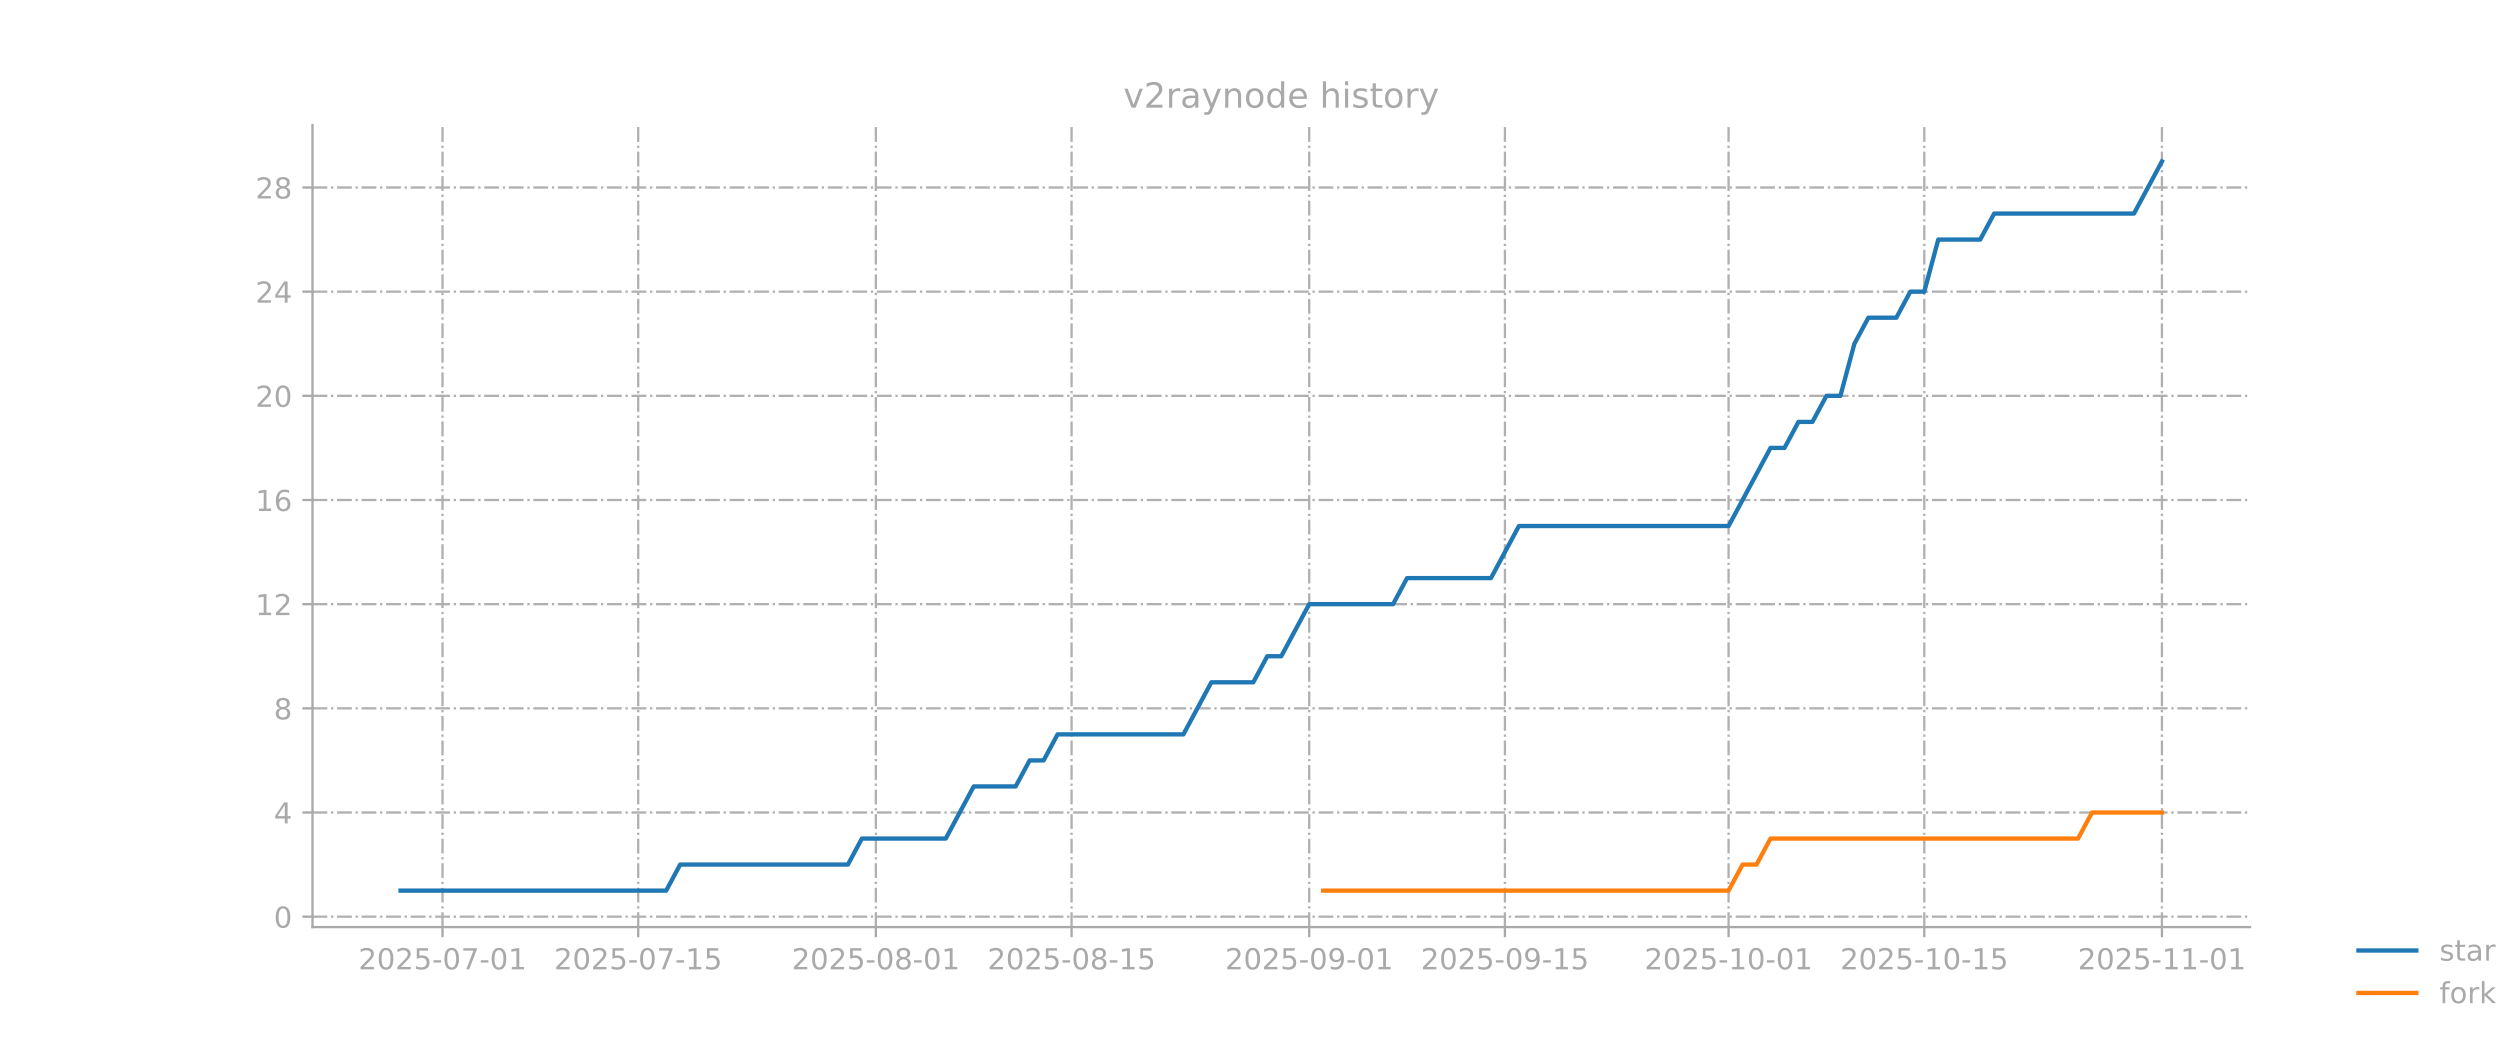
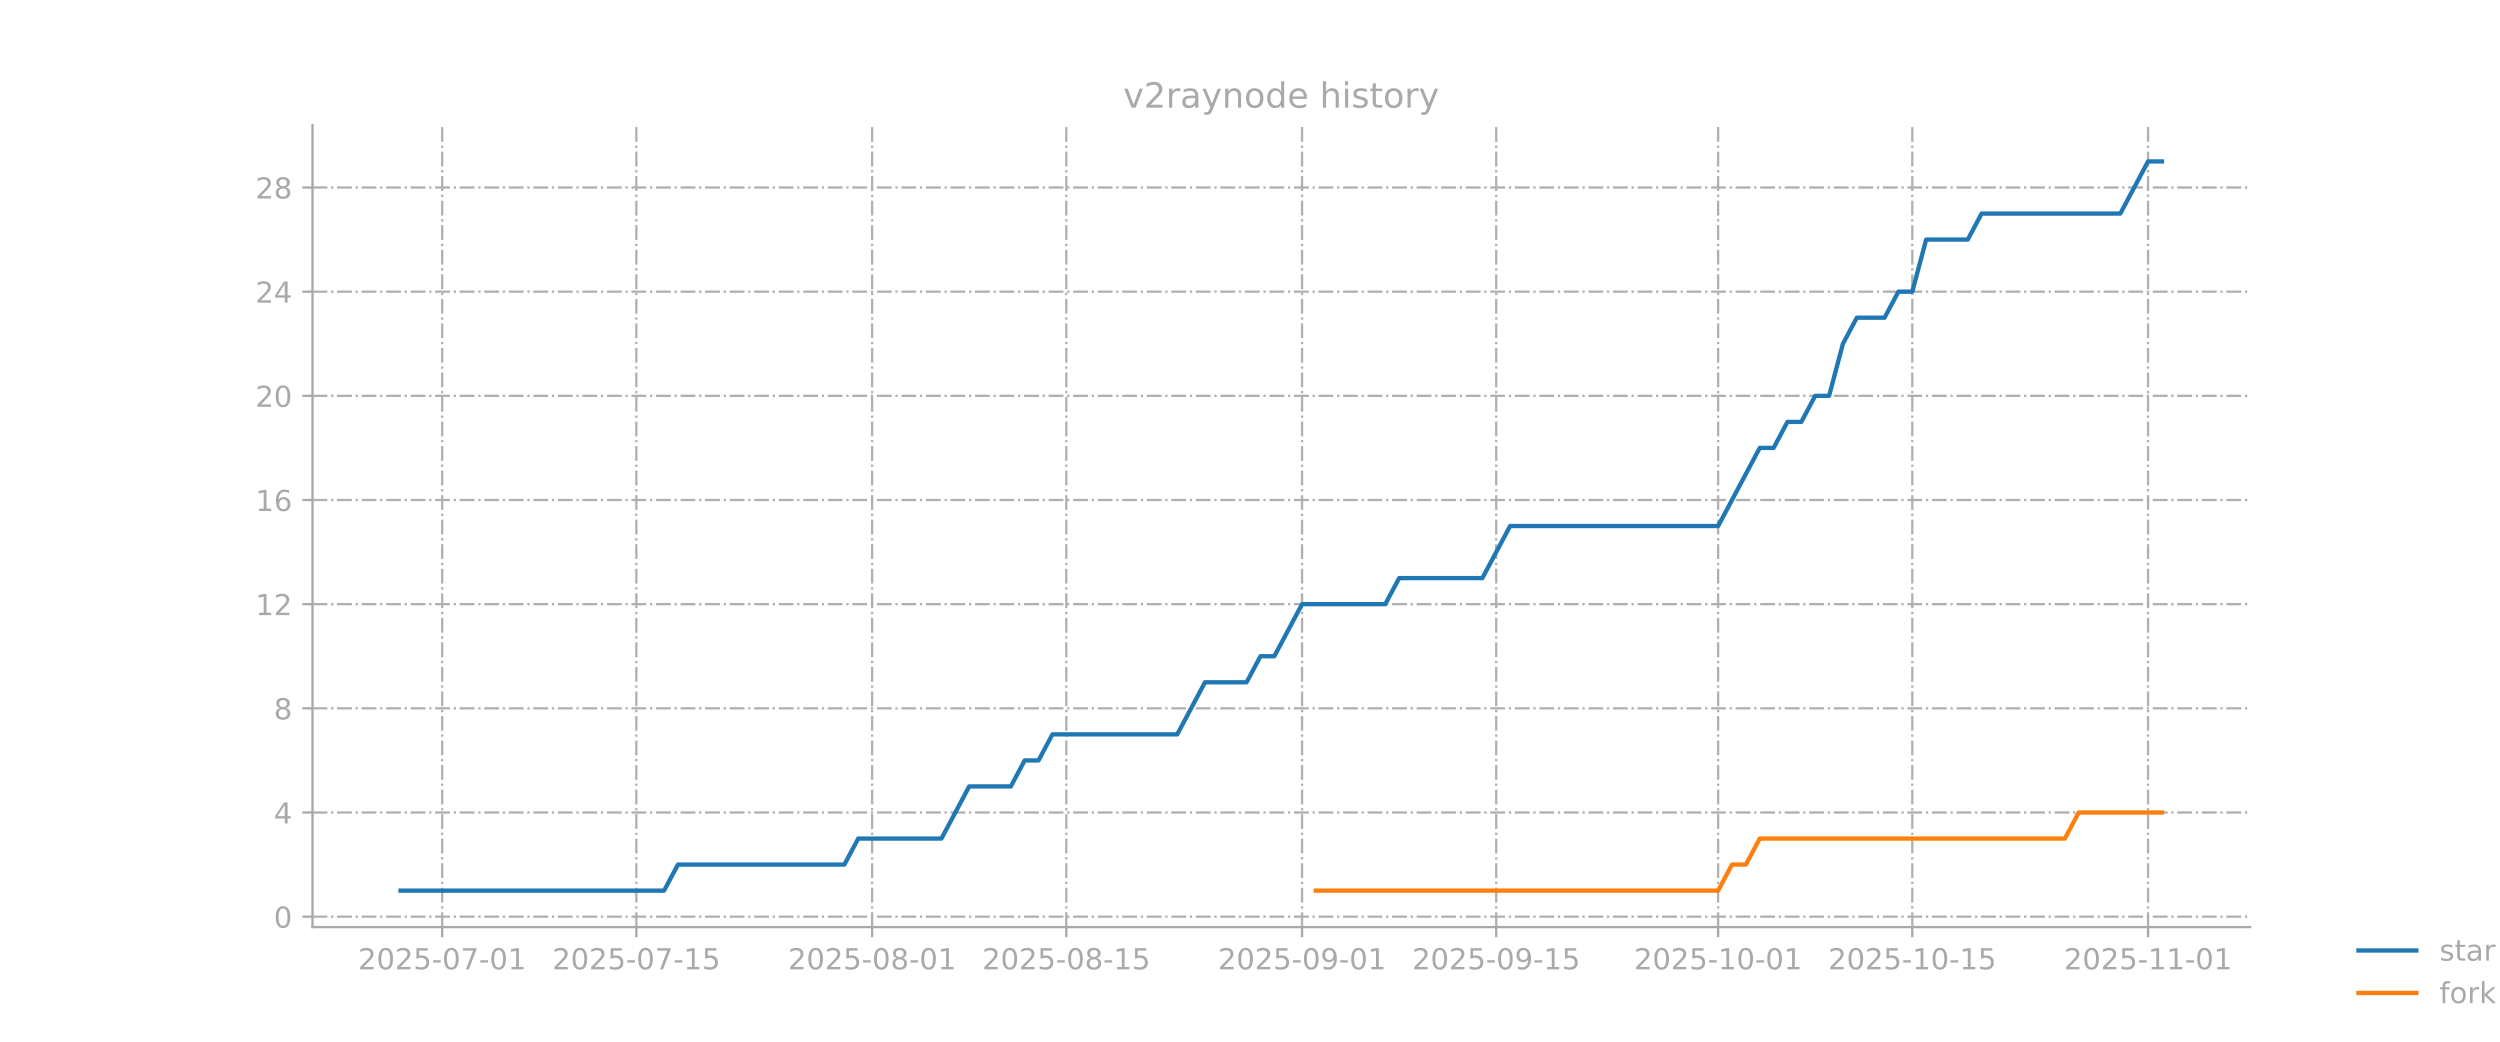
<svg xmlns="http://www.w3.org/2000/svg" xmlns:xlink="http://www.w3.org/1999/xlink" width="864pt" height="360pt" viewBox="0 0 864 360" version="1.1">
  <defs>
    <style type="text/css">*{stroke-linejoin: round; stroke-linecap: butt}</style>
  </defs>
  <g id="figure_1">
    <g id="patch_1">
      <path d="M 0 360  L 864 360  L 864 0  L 0 0  L 0 360  z " style="fill: none; opacity: 0" />
    </g>
    <g id="axes_1">
      <g id="patch_2">
        <path d="M 108 320.4  L 777.6 320.4  L 777.6 43.2  L 108 43.2  L 108 320.4  z " style="fill: none; opacity: 0" />
      </g>
      <g id="matplotlib.axis_1">
        <g id="xtick_1">
          <g id="line2d_1">
-             <path d="M 152.93 320.4  L 152.93 43.2  " clip-path="url(#p5adaa54eaa)" style="fill: none; stroke-dasharray: 5.12,1.28,0.8,1.28; stroke-dashoffset: 0; stroke: #b0b0b0; stroke-width: 0.8" />
+             <path d="M 152.816 320.4  L 152.816 43.2  " clip-path="url(#pbcb3f5945a)" style="fill: none; stroke-dasharray: 5.12,1.28,0.8,1.28; stroke-dashoffset: 0; stroke: #b0b0b0; stroke-width: 0.8" />
          </g>
          <g id="line2d_2">
            <defs>
-               <path id="m285ae5fb10" d="M 0 0  L 0 3.5  " style="stroke: #a9a9a9; stroke-width: 0.8" />
+               <path id="mb97333be01" d="M 0 0  L 0 3.5  " style="stroke: #a9a9a9; stroke-width: 0.8" />
            </defs>
            <g>
-               <use xlink:href="#m285ae5fb10" x="152.93" y="320.4" style="fill: #a9a9a9; stroke: #a9a9a9; stroke-width: 0.8" />
+               <use xlink:href="#mb97333be01" x="152.816" y="320.4" style="fill: #a9a9a9; stroke: #a9a9a9; stroke-width: 0.8" />
            </g>
          </g>
          <g id="text_1">
-             <g style="fill: #a9a9a9" transform="translate(123.8721 334.9984) scale(0.1 -0.1)">
+             <g style="fill: #a9a9a9" transform="translate(123.7579 334.9984) scale(0.1 -0.1)">
              <defs>
                <path id="DejaVuSans-32" d="M 1228 531  L 3431 531  L 3431 0  L 469 0  L 469 531  Q 828 903 1448 1529  Q 2069 2156 2228 2338  Q 2531 2678 2651 2914  Q 2772 3150 2772 3378  Q 2772 3750 2511 3984  Q 2250 4219 1831 4219  Q 1534 4219 1204 4116  Q 875 4013 500 3803  L 500 4441  Q 881 4594 1212 4672  Q 1544 4750 1819 4750  Q 2544 4750 2975 4387  Q 3406 4025 3406 3419  Q 3406 3131 3298 2873  Q 3191 2616 2906 2266  Q 2828 2175 2409 1742  Q 1991 1309 1228 531  z " transform="scale(0.015625)" />
                <path id="DejaVuSans-30" d="M 2034 4250  Q 1547 4250 1301 3770  Q 1056 3291 1056 2328  Q 1056 1369 1301 889  Q 1547 409 2034 409  Q 2525 409 2770 889  Q 3016 1369 3016 2328  Q 3016 3291 2770 3770  Q 2525 4250 2034 4250  z M 2034 4750  Q 2819 4750 3233 4129  Q 3647 3509 3647 2328  Q 3647 1150 3233 529  Q 2819 -91 2034 -91  Q 1250 -91 836 529  Q 422 1150 422 2328  Q 422 3509 836 4129  Q 1250 4750 2034 4750  z " transform="scale(0.015625)" />
                <path id="DejaVuSans-35" d="M 691 4666  L 3169 4666  L 3169 4134  L 1269 4134  L 1269 2991  Q 1406 3038 1543 3061  Q 1681 3084 1819 3084  Q 2600 3084 3056 2656  Q 3513 2228 3513 1497  Q 3513 744 3044 326  Q 2575 -91 1722 -91  Q 1428 -91 1123 -41  Q 819 9 494 109  L 494 744  Q 775 591 1075 516  Q 1375 441 1709 441  Q 2250 441 2565 725  Q 2881 1009 2881 1497  Q 2881 1984 2565 2268  Q 2250 2553 1709 2553  Q 1456 2553 1204 2497  Q 953 2441 691 2322  L 691 4666  z " transform="scale(0.015625)" />
                <path id="DejaVuSans-2d" d="M 313 2009  L 1997 2009  L 1997 1497  L 313 1497  L 313 2009  z " transform="scale(0.015625)" />
                <path id="DejaVuSans-37" d="M 525 4666  L 3525 4666  L 3525 4397  L 1831 0  L 1172 0  L 2766 4134  L 525 4134  L 525 4666  z " transform="scale(0.015625)" />
                <path id="DejaVuSans-31" d="M 794 531  L 1825 531  L 1825 4091  L 703 3866  L 703 4441  L 1819 4666  L 2450 4666  L 2450 531  L 3481 531  L 3481 0  L 794 0  L 794 531  z " transform="scale(0.015625)" />
              </defs>
              <use xlink:href="#DejaVuSans-32" />
              <use xlink:href="#DejaVuSans-30" transform="translate(63.62305 0)" />
              <use xlink:href="#DejaVuSans-32" transform="translate(127.2461 0)" />
              <use xlink:href="#DejaVuSans-35" transform="translate(190.8691 0)" />
              <use xlink:href="#DejaVuSans-2d" transform="translate(254.4922 0)" />
              <use xlink:href="#DejaVuSans-30" transform="translate(290.5762 0)" />
              <use xlink:href="#DejaVuSans-37" transform="translate(354.1992 0)" />
              <use xlink:href="#DejaVuSans-2d" transform="translate(417.8223 0)" />
              <use xlink:href="#DejaVuSans-30" transform="translate(453.9062 0)" />
              <use xlink:href="#DejaVuSans-31" transform="translate(517.5293 0)" />
            </g>
          </g>
        </g>
        <g id="xtick_2">
          <g id="line2d_3">
-             <path d="M 220.566 320.4  L 220.566 43.2  " clip-path="url(#p5adaa54eaa)" style="fill: none; stroke-dasharray: 5.12,1.28,0.8,1.28; stroke-dashoffset: 0; stroke: #b0b0b0; stroke-width: 0.8" />
+             <path d="M 219.92 320.4  L 219.92 43.2  " clip-path="url(#pbcb3f5945a)" style="fill: none; stroke-dasharray: 5.12,1.28,0.8,1.28; stroke-dashoffset: 0; stroke: #b0b0b0; stroke-width: 0.8" />
          </g>
          <g id="line2d_4">
            <g>
-               <use xlink:href="#m285ae5fb10" x="220.566" y="320.4" style="fill: #a9a9a9; stroke: #a9a9a9; stroke-width: 0.8" />
+               <use xlink:href="#mb97333be01" x="219.92" y="320.4" style="fill: #a9a9a9; stroke: #a9a9a9; stroke-width: 0.8" />
            </g>
          </g>
          <g id="text_2">
-             <g style="fill: #a9a9a9" transform="translate(191.5084 334.9984) scale(0.1 -0.1)">
+             <g style="fill: #a9a9a9" transform="translate(190.8617 334.9984) scale(0.1 -0.1)">
              <use xlink:href="#DejaVuSans-32" />
              <use xlink:href="#DejaVuSans-30" transform="translate(63.62305 0)" />
              <use xlink:href="#DejaVuSans-32" transform="translate(127.2461 0)" />
              <use xlink:href="#DejaVuSans-35" transform="translate(190.8691 0)" />
              <use xlink:href="#DejaVuSans-2d" transform="translate(254.4922 0)" />
              <use xlink:href="#DejaVuSans-30" transform="translate(290.5762 0)" />
              <use xlink:href="#DejaVuSans-37" transform="translate(354.1992 0)" />
              <use xlink:href="#DejaVuSans-2d" transform="translate(417.8223 0)" />
              <use xlink:href="#DejaVuSans-31" transform="translate(453.9062 0)" />
              <use xlink:href="#DejaVuSans-35" transform="translate(517.5293 0)" />
            </g>
          </g>
        </g>
        <g id="xtick_3">
          <g id="line2d_5">
-             <path d="M 302.696 320.4  L 302.696 43.2  " clip-path="url(#p5adaa54eaa)" style="fill: none; stroke-dasharray: 5.12,1.28,0.8,1.28; stroke-dashoffset: 0; stroke: #b0b0b0; stroke-width: 0.8" />
+             <path d="M 301.403 320.4  L 301.403 43.2  " clip-path="url(#pbcb3f5945a)" style="fill: none; stroke-dasharray: 5.12,1.28,0.8,1.28; stroke-dashoffset: 0; stroke: #b0b0b0; stroke-width: 0.8" />
          </g>
          <g id="line2d_6">
            <g>
-               <use xlink:href="#m285ae5fb10" x="302.696" y="320.4" style="fill: #a9a9a9; stroke: #a9a9a9; stroke-width: 0.8" />
+               <use xlink:href="#mb97333be01" x="301.403" y="320.4" style="fill: #a9a9a9; stroke: #a9a9a9; stroke-width: 0.8" />
            </g>
          </g>
          <g id="text_3">
-             <g style="fill: #a9a9a9" transform="translate(273.6383 334.9984) scale(0.1 -0.1)">
+             <g style="fill: #a9a9a9" transform="translate(272.3449 334.9984) scale(0.1 -0.1)">
              <defs>
                <path id="DejaVuSans-38" d="M 2034 2216  Q 1584 2216 1326 1975  Q 1069 1734 1069 1313  Q 1069 891 1326 650  Q 1584 409 2034 409  Q 2484 409 2743 651  Q 3003 894 3003 1313  Q 3003 1734 2745 1975  Q 2488 2216 2034 2216  z M 1403 2484  Q 997 2584 770 2862  Q 544 3141 544 3541  Q 544 4100 942 4425  Q 1341 4750 2034 4750  Q 2731 4750 3128 4425  Q 3525 4100 3525 3541  Q 3525 3141 3298 2862  Q 3072 2584 2669 2484  Q 3125 2378 3379 2068  Q 3634 1759 3634 1313  Q 3634 634 3220 271  Q 2806 -91 2034 -91  Q 1263 -91 848 271  Q 434 634 434 1313  Q 434 1759 690 2068  Q 947 2378 1403 2484  z M 1172 3481  Q 1172 3119 1398 2916  Q 1625 2713 2034 2713  Q 2441 2713 2670 2916  Q 2900 3119 2900 3481  Q 2900 3844 2670 4047  Q 2441 4250 2034 4250  Q 1625 4250 1398 4047  Q 1172 3844 1172 3481  z " transform="scale(0.015625)" />
              </defs>
              <use xlink:href="#DejaVuSans-32" />
              <use xlink:href="#DejaVuSans-30" transform="translate(63.62305 0)" />
              <use xlink:href="#DejaVuSans-32" transform="translate(127.2461 0)" />
              <use xlink:href="#DejaVuSans-35" transform="translate(190.8691 0)" />
              <use xlink:href="#DejaVuSans-2d" transform="translate(254.4922 0)" />
              <use xlink:href="#DejaVuSans-30" transform="translate(290.5762 0)" />
              <use xlink:href="#DejaVuSans-38" transform="translate(354.1992 0)" />
              <use xlink:href="#DejaVuSans-2d" transform="translate(417.8223 0)" />
              <use xlink:href="#DejaVuSans-30" transform="translate(453.9062 0)" />
              <use xlink:href="#DejaVuSans-31" transform="translate(517.5293 0)" />
            </g>
          </g>
        </g>
        <g id="xtick_4">
          <g id="line2d_7">
-             <path d="M 370.332 320.4  L 370.332 43.2  " clip-path="url(#p5adaa54eaa)" style="fill: none; stroke-dasharray: 5.12,1.28,0.8,1.28; stroke-dashoffset: 0; stroke: #b0b0b0; stroke-width: 0.8" />
+             <path d="M 368.507 320.4  L 368.507 43.2  " clip-path="url(#pbcb3f5945a)" style="fill: none; stroke-dasharray: 5.12,1.28,0.8,1.28; stroke-dashoffset: 0; stroke: #b0b0b0; stroke-width: 0.8" />
          </g>
          <g id="line2d_8">
            <g>
-               <use xlink:href="#m285ae5fb10" x="370.332" y="320.4" style="fill: #a9a9a9; stroke: #a9a9a9; stroke-width: 0.8" />
+               <use xlink:href="#mb97333be01" x="368.507" y="320.4" style="fill: #a9a9a9; stroke: #a9a9a9; stroke-width: 0.8" />
            </g>
          </g>
          <g id="text_4">
-             <g style="fill: #a9a9a9" transform="translate(341.2747 334.9984) scale(0.1 -0.1)">
+             <g style="fill: #a9a9a9" transform="translate(339.4487 334.9984) scale(0.1 -0.1)">
              <use xlink:href="#DejaVuSans-32" />
              <use xlink:href="#DejaVuSans-30" transform="translate(63.62305 0)" />
              <use xlink:href="#DejaVuSans-32" transform="translate(127.2461 0)" />
              <use xlink:href="#DejaVuSans-35" transform="translate(190.8691 0)" />
              <use xlink:href="#DejaVuSans-2d" transform="translate(254.4922 0)" />
              <use xlink:href="#DejaVuSans-30" transform="translate(290.5762 0)" />
              <use xlink:href="#DejaVuSans-38" transform="translate(354.1992 0)" />
              <use xlink:href="#DejaVuSans-2d" transform="translate(417.8223 0)" />
              <use xlink:href="#DejaVuSans-31" transform="translate(453.9062 0)" />
              <use xlink:href="#DejaVuSans-35" transform="translate(517.5293 0)" />
            </g>
          </g>
        </g>
        <g id="xtick_5">
          <g id="line2d_9">
-             <path d="M 452.462 320.4  L 452.462 43.2  " clip-path="url(#p5adaa54eaa)" style="fill: none; stroke-dasharray: 5.12,1.28,0.8,1.28; stroke-dashoffset: 0; stroke: #b0b0b0; stroke-width: 0.8" />
+             <path d="M 449.99 320.4  L 449.99 43.2  " clip-path="url(#pbcb3f5945a)" style="fill: none; stroke-dasharray: 5.12,1.28,0.8,1.28; stroke-dashoffset: 0; stroke: #b0b0b0; stroke-width: 0.8" />
          </g>
          <g id="line2d_10">
            <g>
-               <use xlink:href="#m285ae5fb10" x="452.462" y="320.4" style="fill: #a9a9a9; stroke: #a9a9a9; stroke-width: 0.8" />
+               <use xlink:href="#mb97333be01" x="449.99" y="320.4" style="fill: #a9a9a9; stroke: #a9a9a9; stroke-width: 0.8" />
            </g>
          </g>
          <g id="text_5">
-             <g style="fill: #a9a9a9" transform="translate(423.4045 334.9984) scale(0.1 -0.1)">
+             <g style="fill: #a9a9a9" transform="translate(420.9319 334.9984) scale(0.1 -0.1)">
              <defs>
                <path id="DejaVuSans-39" d="M 703 97  L 703 672  Q 941 559 1184 500  Q 1428 441 1663 441  Q 2288 441 2617 861  Q 2947 1281 2994 2138  Q 2813 1869 2534 1725  Q 2256 1581 1919 1581  Q 1219 1581 811 2004  Q 403 2428 403 3163  Q 403 3881 828 4315  Q 1253 4750 1959 4750  Q 2769 4750 3195 4129  Q 3622 3509 3622 2328  Q 3622 1225 3098 567  Q 2575 -91 1691 -91  Q 1453 -91 1209 -44  Q 966 3 703 97  z M 1959 2075  Q 2384 2075 2632 2365  Q 2881 2656 2881 3163  Q 2881 3666 2632 3958  Q 2384 4250 1959 4250  Q 1534 4250 1286 3958  Q 1038 3666 1038 3163  Q 1038 2656 1286 2365  Q 1534 2075 1959 2075  z " transform="scale(0.015625)" />
              </defs>
              <use xlink:href="#DejaVuSans-32" />
              <use xlink:href="#DejaVuSans-30" transform="translate(63.62305 0)" />
              <use xlink:href="#DejaVuSans-32" transform="translate(127.2461 0)" />
              <use xlink:href="#DejaVuSans-35" transform="translate(190.8691 0)" />
              <use xlink:href="#DejaVuSans-2d" transform="translate(254.4922 0)" />
              <use xlink:href="#DejaVuSans-30" transform="translate(290.5762 0)" />
              <use xlink:href="#DejaVuSans-39" transform="translate(354.1992 0)" />
              <use xlink:href="#DejaVuSans-2d" transform="translate(417.8223 0)" />
              <use xlink:href="#DejaVuSans-30" transform="translate(453.9062 0)" />
              <use xlink:href="#DejaVuSans-31" transform="translate(517.5293 0)" />
            </g>
          </g>
        </g>
        <g id="xtick_6">
          <g id="line2d_11">
-             <path d="M 520.099 320.4  L 520.099 43.2  " clip-path="url(#p5adaa54eaa)" style="fill: none; stroke-dasharray: 5.12,1.28,0.8,1.28; stroke-dashoffset: 0; stroke: #b0b0b0; stroke-width: 0.8" />
+             <path d="M 517.093 320.4  L 517.093 43.2  " clip-path="url(#pbcb3f5945a)" style="fill: none; stroke-dasharray: 5.12,1.28,0.8,1.28; stroke-dashoffset: 0; stroke: #b0b0b0; stroke-width: 0.8" />
          </g>
          <g id="line2d_12">
            <g>
-               <use xlink:href="#m285ae5fb10" x="520.099" y="320.4" style="fill: #a9a9a9; stroke: #a9a9a9; stroke-width: 0.8" />
+               <use xlink:href="#mb97333be01" x="517.093" y="320.4" style="fill: #a9a9a9; stroke: #a9a9a9; stroke-width: 0.8" />
            </g>
          </g>
          <g id="text_6">
-             <g style="fill: #a9a9a9" transform="translate(491.0409 334.9984) scale(0.1 -0.1)">
+             <g style="fill: #a9a9a9" transform="translate(488.0357 334.9984) scale(0.1 -0.1)">
              <use xlink:href="#DejaVuSans-32" />
              <use xlink:href="#DejaVuSans-30" transform="translate(63.62305 0)" />
              <use xlink:href="#DejaVuSans-32" transform="translate(127.2461 0)" />
              <use xlink:href="#DejaVuSans-35" transform="translate(190.8691 0)" />
              <use xlink:href="#DejaVuSans-2d" transform="translate(254.4922 0)" />
              <use xlink:href="#DejaVuSans-30" transform="translate(290.5762 0)" />
              <use xlink:href="#DejaVuSans-39" transform="translate(354.1992 0)" />
              <use xlink:href="#DejaVuSans-2d" transform="translate(417.8223 0)" />
              <use xlink:href="#DejaVuSans-31" transform="translate(453.9062 0)" />
              <use xlink:href="#DejaVuSans-35" transform="translate(517.5293 0)" />
            </g>
          </g>
        </g>
        <g id="xtick_7">
          <g id="line2d_13">
-             <path d="M 597.397 320.4  L 597.397 43.2  " clip-path="url(#p5adaa54eaa)" style="fill: none; stroke-dasharray: 5.12,1.28,0.8,1.28; stroke-dashoffset: 0; stroke: #b0b0b0; stroke-width: 0.8" />
+             <path d="M 593.784 320.4  L 593.784 43.2  " clip-path="url(#pbcb3f5945a)" style="fill: none; stroke-dasharray: 5.12,1.28,0.8,1.28; stroke-dashoffset: 0; stroke: #b0b0b0; stroke-width: 0.8" />
          </g>
          <g id="line2d_14">
            <g>
-               <use xlink:href="#m285ae5fb10" x="597.397" y="320.4" style="fill: #a9a9a9; stroke: #a9a9a9; stroke-width: 0.8" />
+               <use xlink:href="#mb97333be01" x="593.784" y="320.4" style="fill: #a9a9a9; stroke: #a9a9a9; stroke-width: 0.8" />
            </g>
          </g>
          <g id="text_7">
-             <g style="fill: #a9a9a9" transform="translate(568.3396 334.9984) scale(0.1 -0.1)">
+             <g style="fill: #a9a9a9" transform="translate(564.7257 334.9984) scale(0.1 -0.1)">
              <use xlink:href="#DejaVuSans-32" />
              <use xlink:href="#DejaVuSans-30" transform="translate(63.62305 0)" />
              <use xlink:href="#DejaVuSans-32" transform="translate(127.2461 0)" />
              <use xlink:href="#DejaVuSans-35" transform="translate(190.8691 0)" />
              <use xlink:href="#DejaVuSans-2d" transform="translate(254.4922 0)" />
              <use xlink:href="#DejaVuSans-31" transform="translate(290.5762 0)" />
              <use xlink:href="#DejaVuSans-30" transform="translate(354.1992 0)" />
              <use xlink:href="#DejaVuSans-2d" transform="translate(417.8223 0)" />
              <use xlink:href="#DejaVuSans-30" transform="translate(453.9062 0)" />
              <use xlink:href="#DejaVuSans-31" transform="translate(517.5293 0)" />
            </g>
          </g>
        </g>
        <g id="xtick_8">
          <g id="line2d_15">
-             <path d="M 665.034 320.4  L 665.034 43.2  " clip-path="url(#p5adaa54eaa)" style="fill: none; stroke-dasharray: 5.12,1.28,0.8,1.28; stroke-dashoffset: 0; stroke: #b0b0b0; stroke-width: 0.8" />
+             <path d="M 660.887 320.4  L 660.887 43.2  " clip-path="url(#pbcb3f5945a)" style="fill: none; stroke-dasharray: 5.12,1.28,0.8,1.28; stroke-dashoffset: 0; stroke: #b0b0b0; stroke-width: 0.8" />
          </g>
          <g id="line2d_16">
            <g>
-               <use xlink:href="#m285ae5fb10" x="665.034" y="320.4" style="fill: #a9a9a9; stroke: #a9a9a9; stroke-width: 0.8" />
+               <use xlink:href="#mb97333be01" x="660.887" y="320.4" style="fill: #a9a9a9; stroke: #a9a9a9; stroke-width: 0.8" />
            </g>
          </g>
          <g id="text_8">
-             <g style="fill: #a9a9a9" transform="translate(635.976 334.9984) scale(0.1 -0.1)">
+             <g style="fill: #a9a9a9" transform="translate(631.8295 334.9984) scale(0.1 -0.1)">
              <use xlink:href="#DejaVuSans-32" />
              <use xlink:href="#DejaVuSans-30" transform="translate(63.62305 0)" />
              <use xlink:href="#DejaVuSans-32" transform="translate(127.2461 0)" />
              <use xlink:href="#DejaVuSans-35" transform="translate(190.8691 0)" />
              <use xlink:href="#DejaVuSans-2d" transform="translate(254.4922 0)" />
              <use xlink:href="#DejaVuSans-31" transform="translate(290.5762 0)" />
              <use xlink:href="#DejaVuSans-30" transform="translate(354.1992 0)" />
              <use xlink:href="#DejaVuSans-2d" transform="translate(417.8223 0)" />
              <use xlink:href="#DejaVuSans-31" transform="translate(453.9062 0)" />
              <use xlink:href="#DejaVuSans-35" transform="translate(517.5293 0)" />
            </g>
          </g>
        </g>
        <g id="xtick_9">
          <g id="line2d_17">
-             <path d="M 747.164 320.4  L 747.164 43.2  " clip-path="url(#p5adaa54eaa)" style="fill: none; stroke-dasharray: 5.12,1.28,0.8,1.28; stroke-dashoffset: 0; stroke: #b0b0b0; stroke-width: 0.8" />
+             <path d="M 742.371 320.4  L 742.371 43.2  " clip-path="url(#pbcb3f5945a)" style="fill: none; stroke-dasharray: 5.12,1.28,0.8,1.28; stroke-dashoffset: 0; stroke: #b0b0b0; stroke-width: 0.8" />
          </g>
          <g id="line2d_18">
            <g>
-               <use xlink:href="#m285ae5fb10" x="747.164" y="320.4" style="fill: #a9a9a9; stroke: #a9a9a9; stroke-width: 0.8" />
+               <use xlink:href="#mb97333be01" x="742.371" y="320.4" style="fill: #a9a9a9; stroke: #a9a9a9; stroke-width: 0.8" />
            </g>
          </g>
          <g id="text_9">
-             <g style="fill: #a9a9a9" transform="translate(718.1058 334.9984) scale(0.1 -0.1)">
+             <g style="fill: #a9a9a9" transform="translate(713.3127 334.9984) scale(0.1 -0.1)">
              <use xlink:href="#DejaVuSans-32" />
              <use xlink:href="#DejaVuSans-30" transform="translate(63.62305 0)" />
              <use xlink:href="#DejaVuSans-32" transform="translate(127.2461 0)" />
              <use xlink:href="#DejaVuSans-35" transform="translate(190.8691 0)" />
              <use xlink:href="#DejaVuSans-2d" transform="translate(254.4922 0)" />
              <use xlink:href="#DejaVuSans-31" transform="translate(290.5762 0)" />
              <use xlink:href="#DejaVuSans-31" transform="translate(354.1992 0)" />
              <use xlink:href="#DejaVuSans-2d" transform="translate(417.8223 0)" />
              <use xlink:href="#DejaVuSans-30" transform="translate(453.9062 0)" />
              <use xlink:href="#DejaVuSans-31" transform="translate(517.5293 0)" />
            </g>
          </g>
        </g>
      </g>
      <g id="matplotlib.axis_2">
        <g id="ytick_1">
          <g id="line2d_19">
-             <path d="M 108 316.8  L 777.6 316.8  " clip-path="url(#p5adaa54eaa)" style="fill: none; stroke-dasharray: 5.12,1.28,0.8,1.28; stroke-dashoffset: 0; stroke: #b0b0b0; stroke-width: 0.8" />
+             <path d="M 108 316.8  L 777.6 316.8  " clip-path="url(#pbcb3f5945a)" style="fill: none; stroke-dasharray: 5.12,1.28,0.8,1.28; stroke-dashoffset: 0; stroke: #b0b0b0; stroke-width: 0.8" />
          </g>
          <g id="line2d_20">
            <defs>
-               <path id="m3fd68c2983" d="M 0 0  L -3.5 0  " style="stroke: #a9a9a9; stroke-width: 0.8" />
+               <path id="m8b72b81deb" d="M 0 0  L -3.5 0  " style="stroke: #a9a9a9; stroke-width: 0.8" />
            </defs>
            <g>
-               <use xlink:href="#m3fd68c2983" x="108" y="316.8" style="fill: #a9a9a9; stroke: #a9a9a9; stroke-width: 0.8" />
+               <use xlink:href="#m8b72b81deb" x="108" y="316.8" style="fill: #a9a9a9; stroke: #a9a9a9; stroke-width: 0.8" />
            </g>
          </g>
          <g id="text_10">
            <g style="fill: #a9a9a9" transform="translate(94.6375 320.5992) scale(0.1 -0.1)">
              <use xlink:href="#DejaVuSans-30" />
            </g>
          </g>
        </g>
        <g id="ytick_2">
          <g id="line2d_21">
-             <path d="M 108 280.8  L 777.6 280.8  " clip-path="url(#p5adaa54eaa)" style="fill: none; stroke-dasharray: 5.12,1.28,0.8,1.28; stroke-dashoffset: 0; stroke: #b0b0b0; stroke-width: 0.8" />
+             <path d="M 108 280.8  L 777.6 280.8  " clip-path="url(#pbcb3f5945a)" style="fill: none; stroke-dasharray: 5.12,1.28,0.8,1.28; stroke-dashoffset: 0; stroke: #b0b0b0; stroke-width: 0.8" />
          </g>
          <g id="line2d_22">
            <g>
-               <use xlink:href="#m3fd68c2983" x="108" y="280.8" style="fill: #a9a9a9; stroke: #a9a9a9; stroke-width: 0.8" />
+               <use xlink:href="#m8b72b81deb" x="108" y="280.8" style="fill: #a9a9a9; stroke: #a9a9a9; stroke-width: 0.8" />
            </g>
          </g>
          <g id="text_11">
            <g style="fill: #a9a9a9" transform="translate(94.6375 284.5992) scale(0.1 -0.1)">
              <defs>
                <path id="DejaVuSans-34" d="M 2419 4116  L 825 1625  L 2419 1625  L 2419 4116  z M 2253 4666  L 3047 4666  L 3047 1625  L 3713 1625  L 3713 1100  L 3047 1100  L 3047 0  L 2419 0  L 2419 1100  L 313 1100  L 313 1709  L 2253 4666  z " transform="scale(0.015625)" />
              </defs>
              <use xlink:href="#DejaVuSans-34" />
            </g>
          </g>
        </g>
        <g id="ytick_3">
          <g id="line2d_23">
-             <path d="M 108 244.8  L 777.6 244.8  " clip-path="url(#p5adaa54eaa)" style="fill: none; stroke-dasharray: 5.12,1.28,0.8,1.28; stroke-dashoffset: 0; stroke: #b0b0b0; stroke-width: 0.8" />
+             <path d="M 108 244.8  L 777.6 244.8  " clip-path="url(#pbcb3f5945a)" style="fill: none; stroke-dasharray: 5.12,1.28,0.8,1.28; stroke-dashoffset: 0; stroke: #b0b0b0; stroke-width: 0.8" />
          </g>
          <g id="line2d_24">
            <g>
-               <use xlink:href="#m3fd68c2983" x="108" y="244.8" style="fill: #a9a9a9; stroke: #a9a9a9; stroke-width: 0.8" />
+               <use xlink:href="#m8b72b81deb" x="108" y="244.8" style="fill: #a9a9a9; stroke: #a9a9a9; stroke-width: 0.8" />
            </g>
          </g>
          <g id="text_12">
            <g style="fill: #a9a9a9" transform="translate(94.6375 248.5992) scale(0.1 -0.1)">
              <use xlink:href="#DejaVuSans-38" />
            </g>
          </g>
        </g>
        <g id="ytick_4">
          <g id="line2d_25">
-             <path d="M 108 208.8  L 777.6 208.8  " clip-path="url(#p5adaa54eaa)" style="fill: none; stroke-dasharray: 5.12,1.28,0.8,1.28; stroke-dashoffset: 0; stroke: #b0b0b0; stroke-width: 0.8" />
+             <path d="M 108 208.8  L 777.6 208.8  " clip-path="url(#pbcb3f5945a)" style="fill: none; stroke-dasharray: 5.12,1.28,0.8,1.28; stroke-dashoffset: 0; stroke: #b0b0b0; stroke-width: 0.8" />
          </g>
          <g id="line2d_26">
            <g>
-               <use xlink:href="#m3fd68c2983" x="108" y="208.8" style="fill: #a9a9a9; stroke: #a9a9a9; stroke-width: 0.8" />
+               <use xlink:href="#m8b72b81deb" x="108" y="208.8" style="fill: #a9a9a9; stroke: #a9a9a9; stroke-width: 0.8" />
            </g>
          </g>
          <g id="text_13">
            <g style="fill: #a9a9a9" transform="translate(88.275 212.5992) scale(0.1 -0.1)">
              <use xlink:href="#DejaVuSans-31" />
              <use xlink:href="#DejaVuSans-32" transform="translate(63.62305 0)" />
            </g>
          </g>
        </g>
        <g id="ytick_5">
          <g id="line2d_27">
-             <path d="M 108 172.8  L 777.6 172.8  " clip-path="url(#p5adaa54eaa)" style="fill: none; stroke-dasharray: 5.12,1.28,0.8,1.28; stroke-dashoffset: 0; stroke: #b0b0b0; stroke-width: 0.8" />
+             <path d="M 108 172.8  L 777.6 172.8  " clip-path="url(#pbcb3f5945a)" style="fill: none; stroke-dasharray: 5.12,1.28,0.8,1.28; stroke-dashoffset: 0; stroke: #b0b0b0; stroke-width: 0.8" />
          </g>
          <g id="line2d_28">
            <g>
-               <use xlink:href="#m3fd68c2983" x="108" y="172.8" style="fill: #a9a9a9; stroke: #a9a9a9; stroke-width: 0.8" />
+               <use xlink:href="#m8b72b81deb" x="108" y="172.8" style="fill: #a9a9a9; stroke: #a9a9a9; stroke-width: 0.8" />
            </g>
          </g>
          <g id="text_14">
            <g style="fill: #a9a9a9" transform="translate(88.275 176.5992) scale(0.1 -0.1)">
              <defs>
                <path id="DejaVuSans-36" d="M 2113 2584  Q 1688 2584 1439 2293  Q 1191 2003 1191 1497  Q 1191 994 1439 701  Q 1688 409 2113 409  Q 2538 409 2786 701  Q 3034 994 3034 1497  Q 3034 2003 2786 2293  Q 2538 2584 2113 2584  z M 3366 4563  L 3366 3988  Q 3128 4100 2886 4159  Q 2644 4219 2406 4219  Q 1781 4219 1451 3797  Q 1122 3375 1075 2522  Q 1259 2794 1537 2939  Q 1816 3084 2150 3084  Q 2853 3084 3261 2657  Q 3669 2231 3669 1497  Q 3669 778 3244 343  Q 2819 -91 2113 -91  Q 1303 -91 875 529  Q 447 1150 447 2328  Q 447 3434 972 4092  Q 1497 4750 2381 4750  Q 2619 4750 2861 4703  Q 3103 4656 3366 4563  z " transform="scale(0.015625)" />
              </defs>
              <use xlink:href="#DejaVuSans-31" />
              <use xlink:href="#DejaVuSans-36" transform="translate(63.62305 0)" />
            </g>
          </g>
        </g>
        <g id="ytick_6">
          <g id="line2d_29">
-             <path d="M 108 136.8  L 777.6 136.8  " clip-path="url(#p5adaa54eaa)" style="fill: none; stroke-dasharray: 5.12,1.28,0.8,1.28; stroke-dashoffset: 0; stroke: #b0b0b0; stroke-width: 0.8" />
+             <path d="M 108 136.8  L 777.6 136.8  " clip-path="url(#pbcb3f5945a)" style="fill: none; stroke-dasharray: 5.12,1.28,0.8,1.28; stroke-dashoffset: 0; stroke: #b0b0b0; stroke-width: 0.8" />
          </g>
          <g id="line2d_30">
            <g>
-               <use xlink:href="#m3fd68c2983" x="108" y="136.8" style="fill: #a9a9a9; stroke: #a9a9a9; stroke-width: 0.8" />
+               <use xlink:href="#m8b72b81deb" x="108" y="136.8" style="fill: #a9a9a9; stroke: #a9a9a9; stroke-width: 0.8" />
            </g>
          </g>
          <g id="text_15">
            <g style="fill: #a9a9a9" transform="translate(88.275 140.5992) scale(0.1 -0.1)">
              <use xlink:href="#DejaVuSans-32" />
              <use xlink:href="#DejaVuSans-30" transform="translate(63.62305 0)" />
            </g>
          </g>
        </g>
        <g id="ytick_7">
          <g id="line2d_31">
-             <path d="M 108 100.8  L 777.6 100.8  " clip-path="url(#p5adaa54eaa)" style="fill: none; stroke-dasharray: 5.12,1.28,0.8,1.28; stroke-dashoffset: 0; stroke: #b0b0b0; stroke-width: 0.8" />
+             <path d="M 108 100.8  L 777.6 100.8  " clip-path="url(#pbcb3f5945a)" style="fill: none; stroke-dasharray: 5.12,1.28,0.8,1.28; stroke-dashoffset: 0; stroke: #b0b0b0; stroke-width: 0.8" />
          </g>
          <g id="line2d_32">
            <g>
-               <use xlink:href="#m3fd68c2983" x="108" y="100.8" style="fill: #a9a9a9; stroke: #a9a9a9; stroke-width: 0.8" />
+               <use xlink:href="#m8b72b81deb" x="108" y="100.8" style="fill: #a9a9a9; stroke: #a9a9a9; stroke-width: 0.8" />
            </g>
          </g>
          <g id="text_16">
            <g style="fill: #a9a9a9" transform="translate(88.275 104.5992) scale(0.1 -0.1)">
              <use xlink:href="#DejaVuSans-32" />
              <use xlink:href="#DejaVuSans-34" transform="translate(63.62305 0)" />
            </g>
          </g>
        </g>
        <g id="ytick_8">
          <g id="line2d_33">
-             <path d="M 108 64.8  L 777.6 64.8  " clip-path="url(#p5adaa54eaa)" style="fill: none; stroke-dasharray: 5.12,1.28,0.8,1.28; stroke-dashoffset: 0; stroke: #b0b0b0; stroke-width: 0.8" />
+             <path d="M 108 64.8  L 777.6 64.8  " clip-path="url(#pbcb3f5945a)" style="fill: none; stroke-dasharray: 5.12,1.28,0.8,1.28; stroke-dashoffset: 0; stroke: #b0b0b0; stroke-width: 0.8" />
          </g>
          <g id="line2d_34">
            <g>
-               <use xlink:href="#m3fd68c2983" x="108" y="64.8" style="fill: #a9a9a9; stroke: #a9a9a9; stroke-width: 0.8" />
+               <use xlink:href="#m8b72b81deb" x="108" y="64.8" style="fill: #a9a9a9; stroke: #a9a9a9; stroke-width: 0.8" />
            </g>
          </g>
          <g id="text_17">
            <g style="fill: #a9a9a9" transform="translate(88.275 68.59922) scale(0.1 -0.1)">
              <use xlink:href="#DejaVuSans-32" />
              <use xlink:href="#DejaVuSans-38" transform="translate(63.62305 0)" />
            </g>
          </g>
        </g>
      </g>
      <g id="line2d_35">
-         <path d="M 138.436 307.8  L 143.268 307.8  L 148.099 307.8  L 152.93 307.8  L 157.761 307.8  L 162.592 307.8  L 167.423 307.8  L 172.255 307.8  L 177.086 307.8  L 181.917 307.8  L 186.748 307.8  L 191.579 307.8  L 196.41 307.8  L 201.242 307.8  L 206.073 307.8  L 210.904 307.8  L 215.735 307.8  L 220.566 307.8  L 225.397 307.8  L 230.229 307.8  L 235.06 298.8  L 239.891 298.8  L 244.722 298.8  L 249.553 298.8  L 254.384 298.8  L 259.216 298.8  L 264.047 298.8  L 268.878 298.8  L 273.709 298.8  L 278.54 298.8  L 283.371 298.8  L 288.203 298.8  L 293.034 298.8  L 297.865 289.8  L 302.696 289.8  L 307.527 289.8  L 312.358 289.8  L 317.19 289.8  L 322.021 289.8  L 326.852 289.8  L 331.683 280.8  L 336.514 271.8  L 341.345 271.8  L 346.177 271.8  L 351.008 271.8  L 355.839 262.8  L 360.67 262.8  L 365.501 253.8  L 370.332 253.8  L 375.164 253.8  L 379.995 253.8  L 384.826 253.8  L 389.657 253.8  L 394.488 253.8  L 399.319 253.8  L 404.151 253.8  L 408.982 253.8  L 413.813 244.8  L 418.644 235.8  L 423.475 235.8  L 428.306 235.8  L 433.138 235.8  L 437.969 226.8  L 442.8 226.8  L 447.631 217.8  L 452.462 208.8  L 457.294 208.8  L 462.125 208.8  L 466.956 208.8  L 471.787 208.8  L 476.618 208.8  L 481.449 208.8  L 486.281 199.8  L 491.112 199.8  L 495.943 199.8  L 500.774 199.8  L 505.605 199.8  L 510.436 199.8  L 515.268 199.8  L 520.099 190.8  L 524.93 181.8  L 529.761 181.8  L 534.592 181.8  L 539.423 181.8  L 544.255 181.8  L 549.086 181.8  L 553.917 181.8  L 558.748 181.8  L 563.579 181.8  L 568.41 181.8  L 573.242 181.8  L 578.073 181.8  L 582.904 181.8  L 587.735 181.8  L 592.566 181.8  L 597.397 181.8  L 602.229 172.8  L 607.06 163.8  L 611.891 154.8  L 616.722 154.8  L 621.553 145.8  L 626.384 145.8  L 631.216 136.8  L 636.047 136.8  L 640.878 118.8  L 645.709 109.8  L 650.54 109.8  L 655.371 109.8  L 660.203 100.8  L 665.034 100.8  L 669.865 82.8  L 674.696 82.8  L 679.527 82.8  L 684.358 82.8  L 689.19 73.8  L 694.021 73.8  L 698.852 73.8  L 703.683 73.8  L 708.514 73.8  L 713.345 73.8  L 718.177 73.8  L 723.008 73.8  L 727.839 73.8  L 732.67 73.8  L 737.501 73.8  L 742.332 64.8  L 747.164 55.8  " clip-path="url(#p5adaa54eaa)" style="fill: none; stroke: #1f77b4; stroke-width: 1.5; stroke-linecap: square" />
+         <path d="M 138.436 307.8  L 229.506 307.8  L 234.299 298.8  L 291.816 298.8  L 296.61 289.8  L 325.368 289.8  L 334.955 271.8  L 349.334 271.8  L 354.127 262.8  L 358.92 262.8  L 363.713 253.8  L 406.852 253.8  L 416.438 235.8  L 430.817 235.8  L 435.61 226.8  L 440.403 226.8  L 449.99 208.8  L 478.748 208.8  L 483.542 199.8  L 512.3 199.8  L 521.887 181.8  L 593.784 181.8  L 608.163 154.8  L 612.956 154.8  L 617.749 145.8  L 622.542 145.8  L 627.335 136.8  L 632.129 136.8  L 636.922 118.8  L 641.715 109.8  L 651.301 109.8  L 656.094 100.8  L 660.887 100.8  L 665.68 82.8  L 680.06 82.8  L 684.853 73.8  L 732.784 73.8  L 742.371 55.8  L 747.164 55.8  L 747.164 55.8  " clip-path="url(#pbcb3f5945a)" style="fill: none; stroke: #1f77b4; stroke-width: 1.5; stroke-linecap: square" />
      </g>
      <g id="line2d_36">
-         <path d="M 457.294 307.8  L 462.125 307.8  L 466.956 307.8  L 471.787 307.8  L 476.618 307.8  L 481.449 307.8  L 486.281 307.8  L 491.112 307.8  L 495.943 307.8  L 500.774 307.8  L 505.605 307.8  L 510.436 307.8  L 515.268 307.8  L 520.099 307.8  L 524.93 307.8  L 529.761 307.8  L 534.592 307.8  L 539.423 307.8  L 544.255 307.8  L 549.086 307.8  L 553.917 307.8  L 558.748 307.8  L 563.579 307.8  L 568.41 307.8  L 573.242 307.8  L 578.073 307.8  L 582.904 307.8  L 587.735 307.8  L 592.566 307.8  L 597.397 307.8  L 602.229 298.8  L 607.06 298.8  L 611.891 289.8  L 616.722 289.8  L 621.553 289.8  L 626.384 289.8  L 631.216 289.8  L 636.047 289.8  L 640.878 289.8  L 645.709 289.8  L 650.54 289.8  L 655.371 289.8  L 660.203 289.8  L 665.034 289.8  L 669.865 289.8  L 674.696 289.8  L 679.527 289.8  L 684.358 289.8  L 689.19 289.8  L 694.021 289.8  L 698.852 289.8  L 703.683 289.8  L 708.514 289.8  L 713.345 289.8  L 718.177 289.8  L 723.008 280.8  L 727.839 280.8  L 732.67 280.8  L 737.501 280.8  L 742.332 280.8  L 747.164 280.8  " clip-path="url(#p5adaa54eaa)" style="fill: none; stroke: #ff7f0e; stroke-width: 1.5; stroke-linecap: square" />
+         <path d="M 454.783 307.8  L 459.576 307.8  L 464.369 307.8  L 469.162 307.8  L 473.955 307.8  L 478.748 307.8  L 483.542 307.8  L 488.335 307.8  L 493.128 307.8  L 497.921 307.8  L 502.714 307.8  L 507.507 307.8  L 512.3 307.8  L 517.093 307.8  L 521.887 307.8  L 526.68 307.8  L 531.473 307.8  L 536.266 307.8  L 541.059 307.8  L 545.852 307.8  L 550.645 307.8  L 555.439 307.8  L 560.232 307.8  L 565.025 307.8  L 569.818 307.8  L 574.611 307.8  L 579.404 307.8  L 584.197 307.8  L 588.99 307.8  L 593.784 307.8  L 598.577 298.8  L 603.37 298.8  L 608.163 289.8  L 612.956 289.8  L 617.749 289.8  L 622.542 289.8  L 627.335 289.8  L 632.129 289.8  L 636.922 289.8  L 641.715 289.8  L 646.508 289.8  L 651.301 289.8  L 656.094 289.8  L 660.887 289.8  L 665.68 289.8  L 670.474 289.8  L 675.267 289.8  L 680.06 289.8  L 684.853 289.8  L 689.646 289.8  L 694.439 289.8  L 699.232 289.8  L 704.025 289.8  L 708.819 289.8  L 713.612 289.8  L 718.405 280.8  L 723.198 280.8  L 727.991 280.8  L 732.784 280.8  L 737.577 280.8  L 742.371 280.8  L 747.164 280.8  " clip-path="url(#pbcb3f5945a)" style="fill: none; stroke: #ff7f0e; stroke-width: 1.5; stroke-linecap: square" />
      </g>
      <g id="patch_3">
        <path d="M 108 320.4  L 108 43.2  " style="fill: none; stroke: #a9a9a9; stroke-width: 0.8; stroke-linejoin: miter; stroke-linecap: square" />
      </g>
      <g id="patch_4">
        <path d="M 777.6 320.4  L 777.6 43.2  " style="fill: none" />
      </g>
      <g id="patch_5">
        <path d="M 108 320.4  L 777.6 320.4  " style="fill: none; stroke: #a9a9a9; stroke-width: 0.8; stroke-linejoin: miter; stroke-linecap: square" />
      </g>
      <g id="patch_6">
        <path d="M 108 43.2  L 777.6 43.2  " style="fill: none" />
      </g>
      <g id="text_18">
        <g style="fill: #a9a9a9" transform="translate(388.2188 37.2) scale(0.12 -0.12)">
          <defs>
            <path id="DejaVuSans-76" d="M 191 3500  L 800 3500  L 1894 563  L 2988 3500  L 3597 3500  L 2284 0  L 1503 0  L 191 3500  z " transform="scale(0.015625)" />
            <path id="DejaVuSans-72" d="M 2631 2963  Q 2534 3019 2420 3045  Q 2306 3072 2169 3072  Q 1681 3072 1420 2755  Q 1159 2438 1159 1844  L 1159 0  L 581 0  L 581 3500  L 1159 3500  L 1159 2956  Q 1341 3275 1631 3429  Q 1922 3584 2338 3584  Q 2397 3584 2469 3576  Q 2541 3569 2628 3553  L 2631 2963  z " transform="scale(0.015625)" />
            <path id="DejaVuSans-61" d="M 2194 1759  Q 1497 1759 1228 1600  Q 959 1441 959 1056  Q 959 750 1161 570  Q 1363 391 1709 391  Q 2188 391 2477 730  Q 2766 1069 2766 1631  L 2766 1759  L 2194 1759  z M 3341 1997  L 3341 0  L 2766 0  L 2766 531  Q 2569 213 2275 61  Q 1981 -91 1556 -91  Q 1019 -91 701 211  Q 384 513 384 1019  Q 384 1609 779 1909  Q 1175 2209 1959 2209  L 2766 2209  L 2766 2266  Q 2766 2663 2505 2880  Q 2244 3097 1772 3097  Q 1472 3097 1187 3025  Q 903 2953 641 2809  L 641 3341  Q 956 3463 1253 3523  Q 1550 3584 1831 3584  Q 2591 3584 2966 3190  Q 3341 2797 3341 1997  z " transform="scale(0.015625)" />
            <path id="DejaVuSans-79" d="M 2059 -325  Q 1816 -950 1584 -1140  Q 1353 -1331 966 -1331  L 506 -1331  L 506 -850  L 844 -850  Q 1081 -850 1212 -737  Q 1344 -625 1503 -206  L 1606 56  L 191 3500  L 800 3500  L 1894 763  L 2988 3500  L 3597 3500  L 2059 -325  z " transform="scale(0.015625)" />
            <path id="DejaVuSans-6e" d="M 3513 2113  L 3513 0  L 2938 0  L 2938 2094  Q 2938 2591 2744 2837  Q 2550 3084 2163 3084  Q 1697 3084 1428 2787  Q 1159 2491 1159 1978  L 1159 0  L 581 0  L 581 3500  L 1159 3500  L 1159 2956  Q 1366 3272 1645 3428  Q 1925 3584 2291 3584  Q 2894 3584 3203 3211  Q 3513 2838 3513 2113  z " transform="scale(0.015625)" />
            <path id="DejaVuSans-6f" d="M 1959 3097  Q 1497 3097 1228 2736  Q 959 2375 959 1747  Q 959 1119 1226 758  Q 1494 397 1959 397  Q 2419 397 2687 759  Q 2956 1122 2956 1747  Q 2956 2369 2687 2733  Q 2419 3097 1959 3097  z M 1959 3584  Q 2709 3584 3137 3096  Q 3566 2609 3566 1747  Q 3566 888 3137 398  Q 2709 -91 1959 -91  Q 1206 -91 779 398  Q 353 888 353 1747  Q 353 2609 779 3096  Q 1206 3584 1959 3584  z " transform="scale(0.015625)" />
            <path id="DejaVuSans-64" d="M 2906 2969  L 2906 4863  L 3481 4863  L 3481 0  L 2906 0  L 2906 525  Q 2725 213 2448 61  Q 2172 -91 1784 -91  Q 1150 -91 751 415  Q 353 922 353 1747  Q 353 2572 751 3078  Q 1150 3584 1784 3584  Q 2172 3584 2448 3432  Q 2725 3281 2906 2969  z M 947 1747  Q 947 1113 1208 752  Q 1469 391 1925 391  Q 2381 391 2643 752  Q 2906 1113 2906 1747  Q 2906 2381 2643 2742  Q 2381 3103 1925 3103  Q 1469 3103 1208 2742  Q 947 2381 947 1747  z " transform="scale(0.015625)" />
            <path id="DejaVuSans-65" d="M 3597 1894  L 3597 1613  L 953 1613  Q 991 1019 1311 708  Q 1631 397 2203 397  Q 2534 397 2845 478  Q 3156 559 3463 722  L 3463 178  Q 3153 47 2828 -22  Q 2503 -91 2169 -91  Q 1331 -91 842 396  Q 353 884 353 1716  Q 353 2575 817 3079  Q 1281 3584 2069 3584  Q 2775 3584 3186 3129  Q 3597 2675 3597 1894  z M 3022 2063  Q 3016 2534 2758 2815  Q 2500 3097 2075 3097  Q 1594 3097 1305 2825  Q 1016 2553 972 2059  L 3022 2063  z " transform="scale(0.015625)" />
            <path id="DejaVuSans-20" transform="scale(0.015625)" />
            <path id="DejaVuSans-68" d="M 3513 2113  L 3513 0  L 2938 0  L 2938 2094  Q 2938 2591 2744 2837  Q 2550 3084 2163 3084  Q 1697 3084 1428 2787  Q 1159 2491 1159 1978  L 1159 0  L 581 0  L 581 4863  L 1159 4863  L 1159 2956  Q 1366 3272 1645 3428  Q 1925 3584 2291 3584  Q 2894 3584 3203 3211  Q 3513 2838 3513 2113  z " transform="scale(0.015625)" />
            <path id="DejaVuSans-69" d="M 603 3500  L 1178 3500  L 1178 0  L 603 0  L 603 3500  z M 603 4863  L 1178 4863  L 1178 4134  L 603 4134  L 603 4863  z " transform="scale(0.015625)" />
            <path id="DejaVuSans-73" d="M 2834 3397  L 2834 2853  Q 2591 2978 2328 3040  Q 2066 3103 1784 3103  Q 1356 3103 1142 2972  Q 928 2841 928 2578  Q 928 2378 1081 2264  Q 1234 2150 1697 2047  L 1894 2003  Q 2506 1872 2764 1633  Q 3022 1394 3022 966  Q 3022 478 2636 193  Q 2250 -91 1575 -91  Q 1294 -91 989 -36  Q 684 19 347 128  L 347 722  Q 666 556 975 473  Q 1284 391 1588 391  Q 1994 391 2212 530  Q 2431 669 2431 922  Q 2431 1156 2273 1281  Q 2116 1406 1581 1522  L 1381 1569  Q 847 1681 609 1914  Q 372 2147 372 2553  Q 372 3047 722 3315  Q 1072 3584 1716 3584  Q 2034 3584 2315 3537  Q 2597 3491 2834 3397  z " transform="scale(0.015625)" />
            <path id="DejaVuSans-74" d="M 1172 4494  L 1172 3500  L 2356 3500  L 2356 3053  L 1172 3053  L 1172 1153  Q 1172 725 1289 603  Q 1406 481 1766 481  L 2356 481  L 2356 0  L 1766 0  Q 1100 0 847 248  Q 594 497 594 1153  L 594 3053  L 172 3053  L 172 3500  L 594 3500  L 594 4494  L 1172 4494  z " transform="scale(0.015625)" />
          </defs>
          <use xlink:href="#DejaVuSans-76" />
          <use xlink:href="#DejaVuSans-32" transform="translate(59.17969 0)" />
          <use xlink:href="#DejaVuSans-72" transform="translate(122.8027 0)" />
          <use xlink:href="#DejaVuSans-61" transform="translate(163.916 0)" />
          <use xlink:href="#DejaVuSans-79" transform="translate(225.1953 0)" />
          <use xlink:href="#DejaVuSans-6e" transform="translate(284.375 0)" />
          <use xlink:href="#DejaVuSans-6f" transform="translate(347.7539 0)" />
          <use xlink:href="#DejaVuSans-64" transform="translate(408.9355 0)" />
          <use xlink:href="#DejaVuSans-65" transform="translate(472.4121 0)" />
          <use xlink:href="#DejaVuSans-20" transform="translate(533.9355 0)" />
          <use xlink:href="#DejaVuSans-68" transform="translate(565.7227 0)" />
          <use xlink:href="#DejaVuSans-69" transform="translate(629.1016 0)" />
          <use xlink:href="#DejaVuSans-73" transform="translate(656.8848 0)" />
          <use xlink:href="#DejaVuSans-74" transform="translate(708.9844 0)" />
          <use xlink:href="#DejaVuSans-6f" transform="translate(748.1934 0)" />
          <use xlink:href="#DejaVuSans-72" transform="translate(809.375 0)" />
          <use xlink:href="#DejaVuSans-79" transform="translate(850.4883 0)" />
        </g>
      </g>
      <g id="legend_1">
        <g id="line2d_37">
          <path d="M 815.08 328.498  L 825.08 328.498  L 835.08 328.498  " style="fill: none; stroke: #1f77b4; stroke-width: 1.5; stroke-linecap: square" />
        </g>
        <g id="text_19">
          <g style="fill: #a9a9a9" transform="translate(843.08 331.9984) scale(0.1 -0.1)">
            <use xlink:href="#DejaVuSans-73" />
            <use xlink:href="#DejaVuSans-74" transform="translate(52.09961 0)" />
            <use xlink:href="#DejaVuSans-61" transform="translate(91.30859 0)" />
            <use xlink:href="#DejaVuSans-72" transform="translate(152.5879 0)" />
          </g>
        </g>
        <g id="line2d_38">
          <path d="M 815.08 343.177  L 825.08 343.177  L 835.08 343.177  " style="fill: none; stroke: #ff7f0e; stroke-width: 1.5; stroke-linecap: square" />
        </g>
        <g id="text_20">
          <g style="fill: #a9a9a9" transform="translate(843.08 346.6766) scale(0.1 -0.1)">
            <defs>
              <path id="DejaVuSans-66" d="M 2375 4863  L 2375 4384  L 1825 4384  Q 1516 4384 1395 4259  Q 1275 4134 1275 3809  L 1275 3500  L 2222 3500  L 2222 3053  L 1275 3053  L 1275 0  L 697 0  L 697 3053  L 147 3053  L 147 3500  L 697 3500  L 697 3744  Q 697 4328 969 4595  Q 1241 4863 1831 4863  L 2375 4863  z " transform="scale(0.015625)" />
              <path id="DejaVuSans-6b" d="M 581 4863  L 1159 4863  L 1159 1991  L 2875 3500  L 3609 3500  L 1753 1863  L 3688 0  L 2938 0  L 1159 1709  L 1159 0  L 581 0  L 581 4863  z " transform="scale(0.015625)" />
            </defs>
            <use xlink:href="#DejaVuSans-66" />
            <use xlink:href="#DejaVuSans-6f" transform="translate(35.20508 0)" />
            <use xlink:href="#DejaVuSans-72" transform="translate(96.38672 0)" />
            <use xlink:href="#DejaVuSans-6b" transform="translate(137.5 0)" />
          </g>
        </g>
      </g>
    </g>
  </g>
  <defs>
-     <clipPath id="p5adaa54eaa">
+     <clipPath id="pbcb3f5945a">
      <rect x="108" y="43.2" width="669.6" height="277.2" />
    </clipPath>
  </defs>
</svg>
